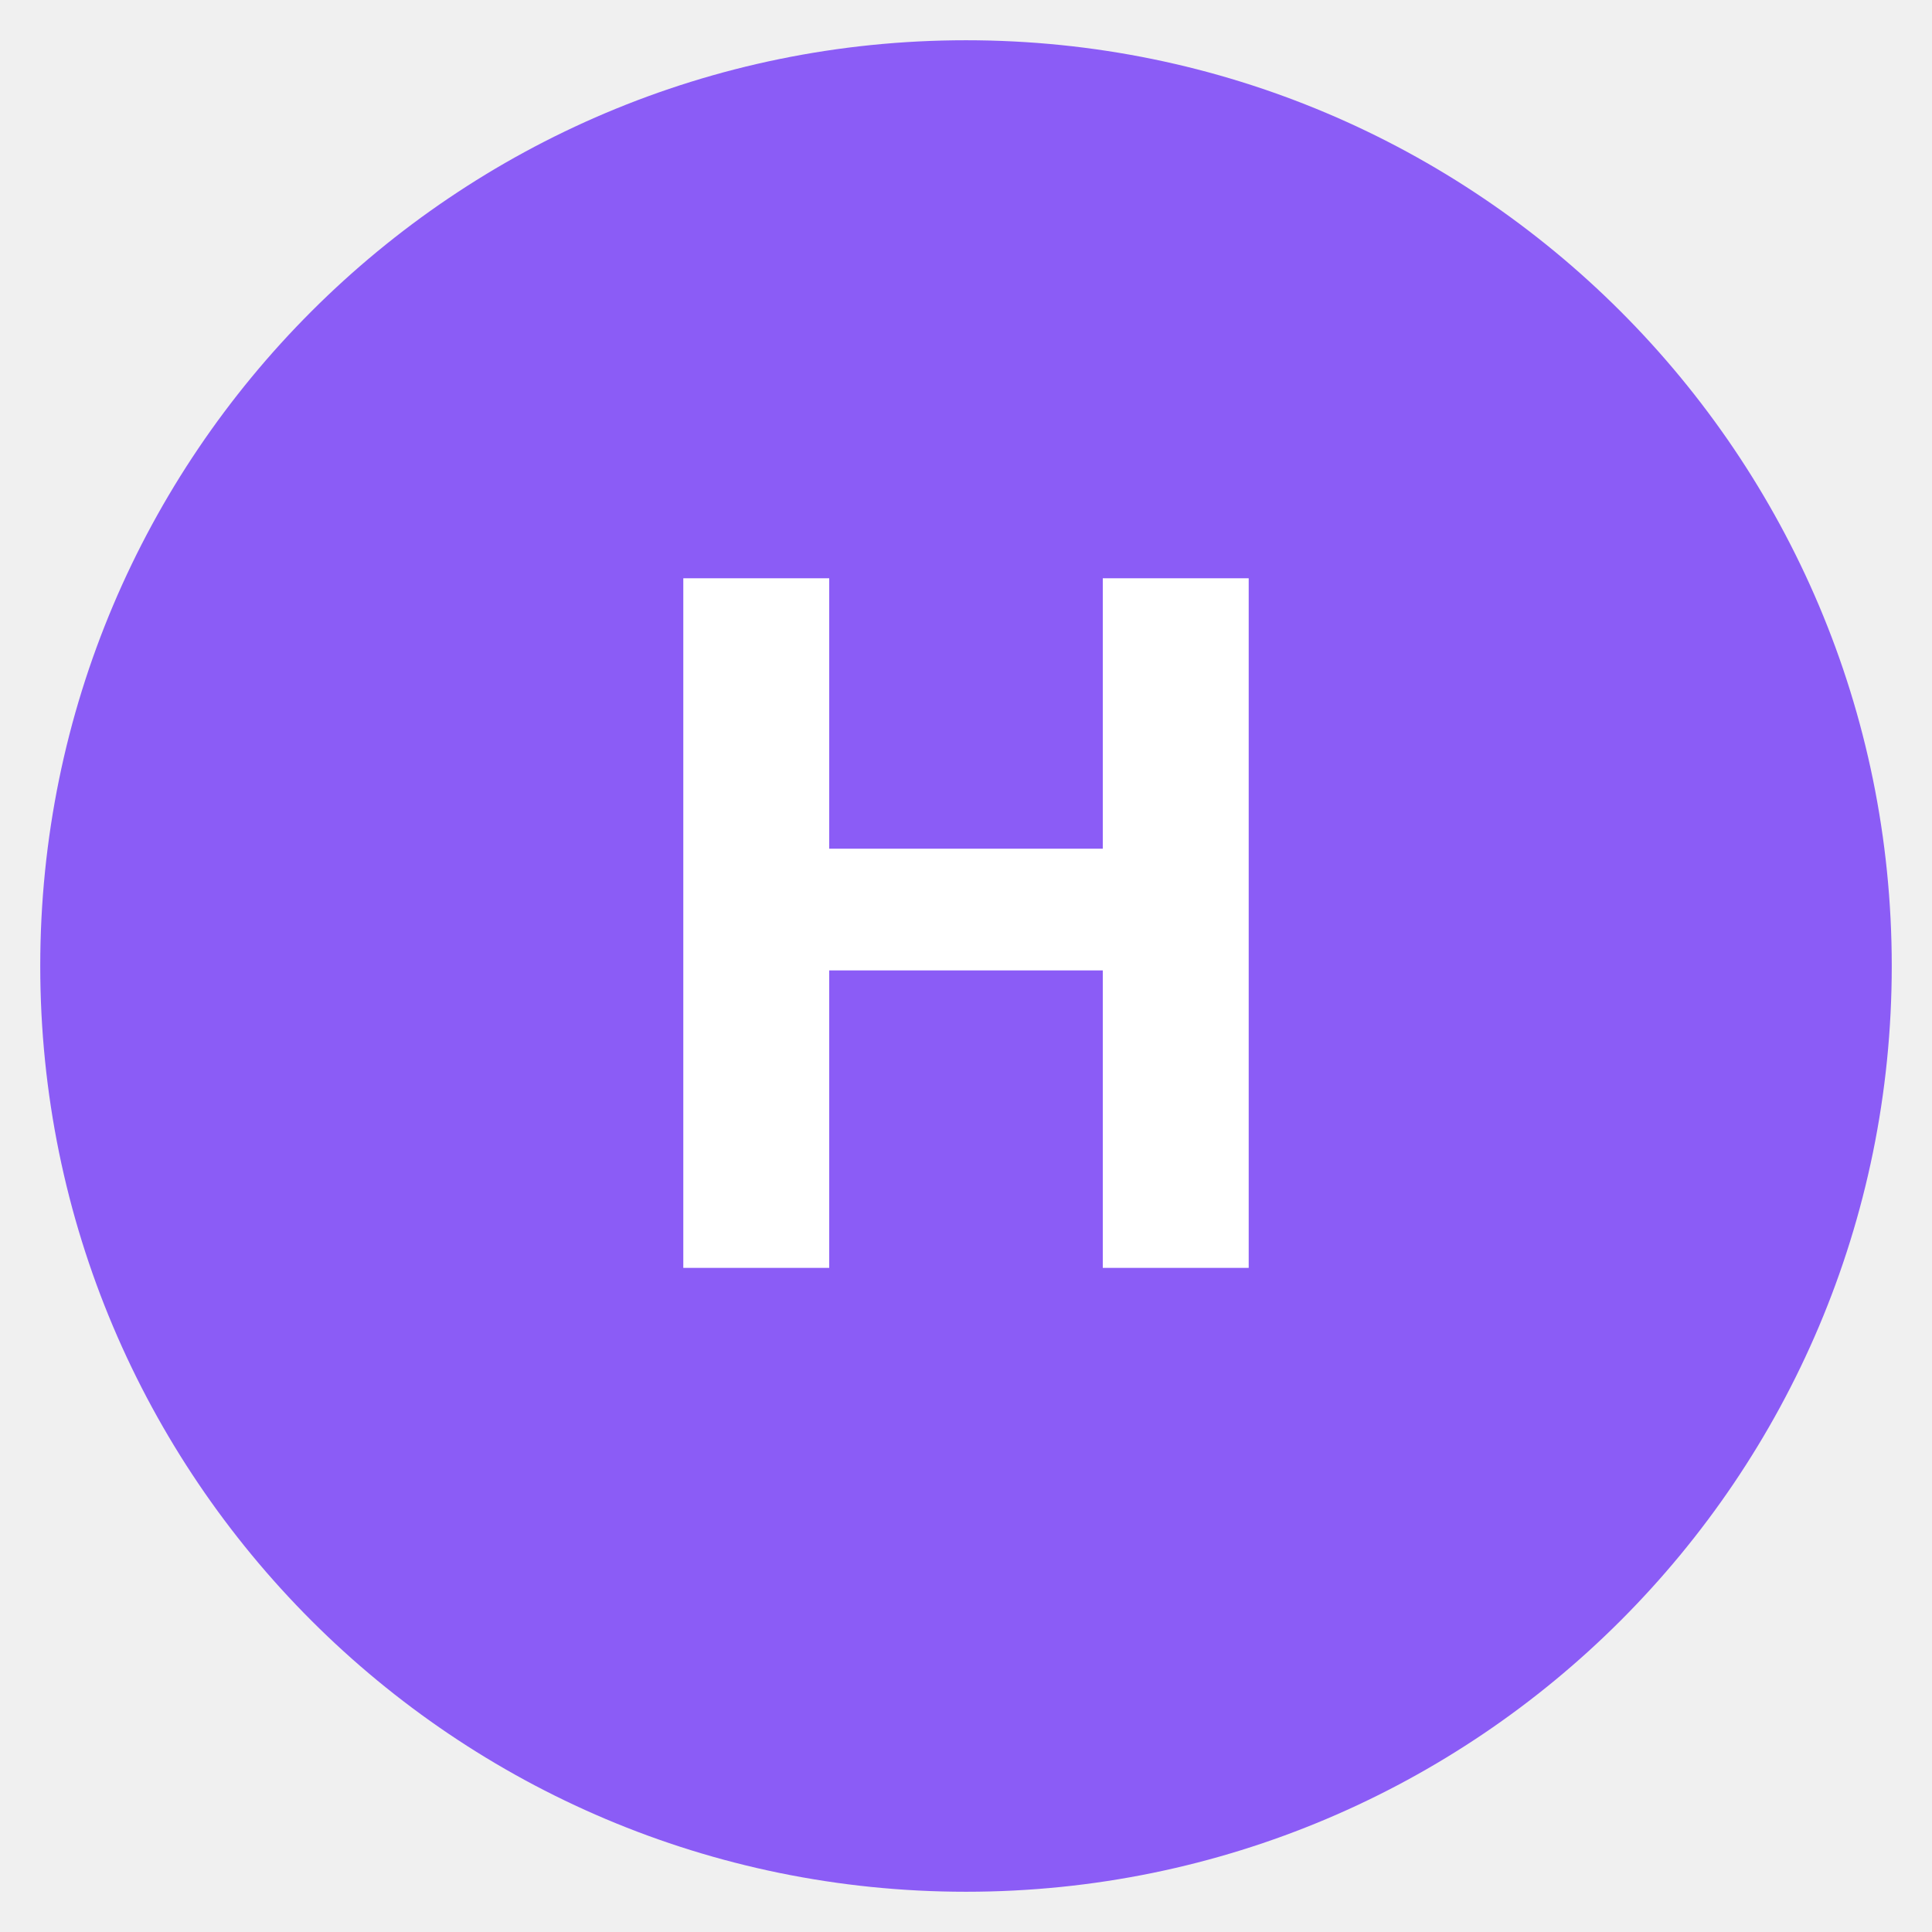
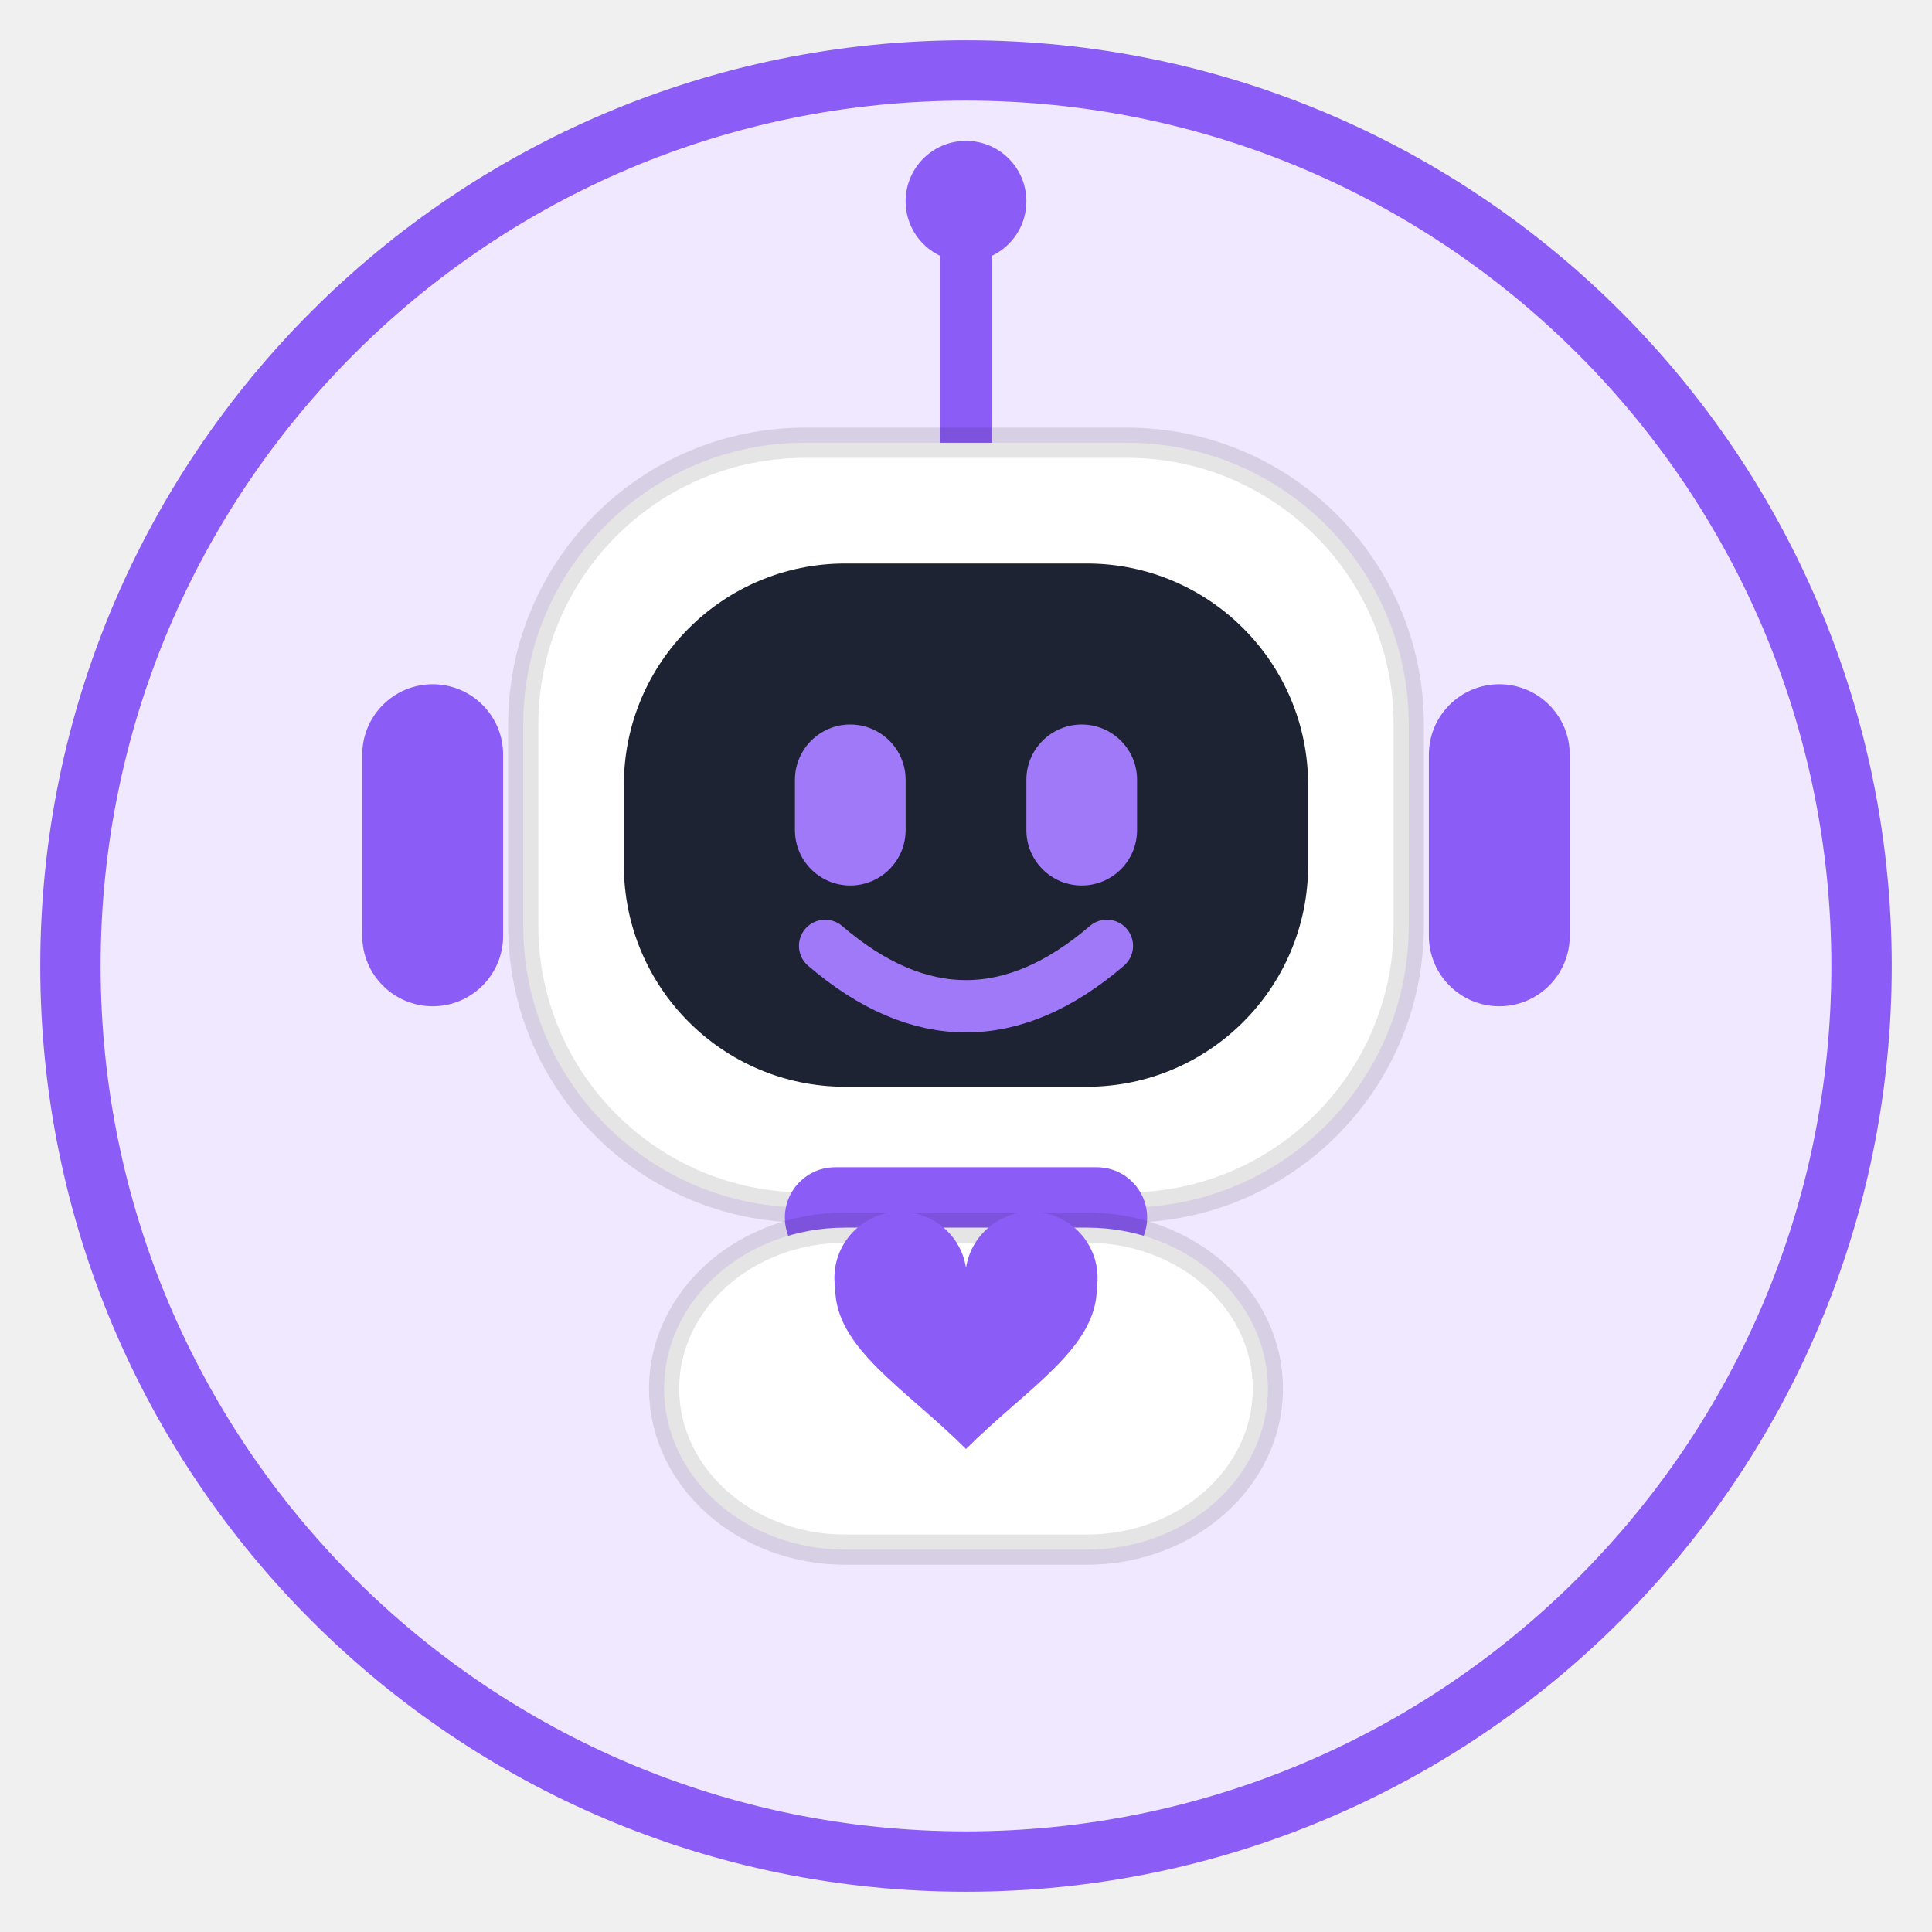
<svg xmlns="http://www.w3.org/2000/svg" viewBox="0 0 96 96" width="96" height="96" role="img" aria-label="Harmony tutor avatar (reduced motion)">
-   <circle cx="48" cy="48" r="46" fill="#8B5CF6" />
-   <text x="48" y="63" font-family="Fredoka, Nunito, system-ui, sans-serif" font-size="48" font-weight="700" text-anchor="middle" fill="#FFFFFF">H</text>
+   <circle cx="48" cy="48" r="44.5" fill="#EFE8FE" stroke="#8B5CF6" stroke-width="3" />
+   <rect x="18" y="34" width="7" height="16" rx="3.5" fill="#8B5CF6" />
+   <rect x="71" y="34" width="7" height="16" rx="3.5" fill="#8B5CF6" />
+   <line x1="48" y1="23" x2="48" y2="12" stroke="#8B5CF6" stroke-width="2.6" stroke-linecap="round" />
+   <circle cx="48" cy="10" r="3" fill="#8B5CF6" />
+   <rect x="26" y="22" width="44" height="38" rx="14" fill="#FFFFFF" stroke="#0000001A" stroke-width="1.5" />
+   <rect x="31" y="28" width="34" height="26" rx="11" fill="#1E2333" />
+   <rect x="39.5" y="36" width="5.5" height="8" rx="2.75" fill="#A079F8" />
+   <rect x="51" y="36" width="5.5" height="8" rx="2.75" fill="#A079F8" />
+   <path d="M41 47 Q48 53 55 47" fill="none" stroke="#A079F8" stroke-width="2.6" stroke-linecap="round" />
+   <rect x="39" y="58" width="18" height="5" rx="2.5" fill="#8B5CF6" />
+   <rect x="33" y="61" width="30" height="16" rx="9" fill="#FFFFFF" stroke="#0000001A" stroke-width="1.5" />
+   <path d="M48 72 C45 69 41.5 67 41.5 64 A3 3 0 0 1 48 63 A3 3 0 0 1 54.5 64 C54.5 67 51 69 48 72 Z" fill="#8B5CF6" />
</svg>
